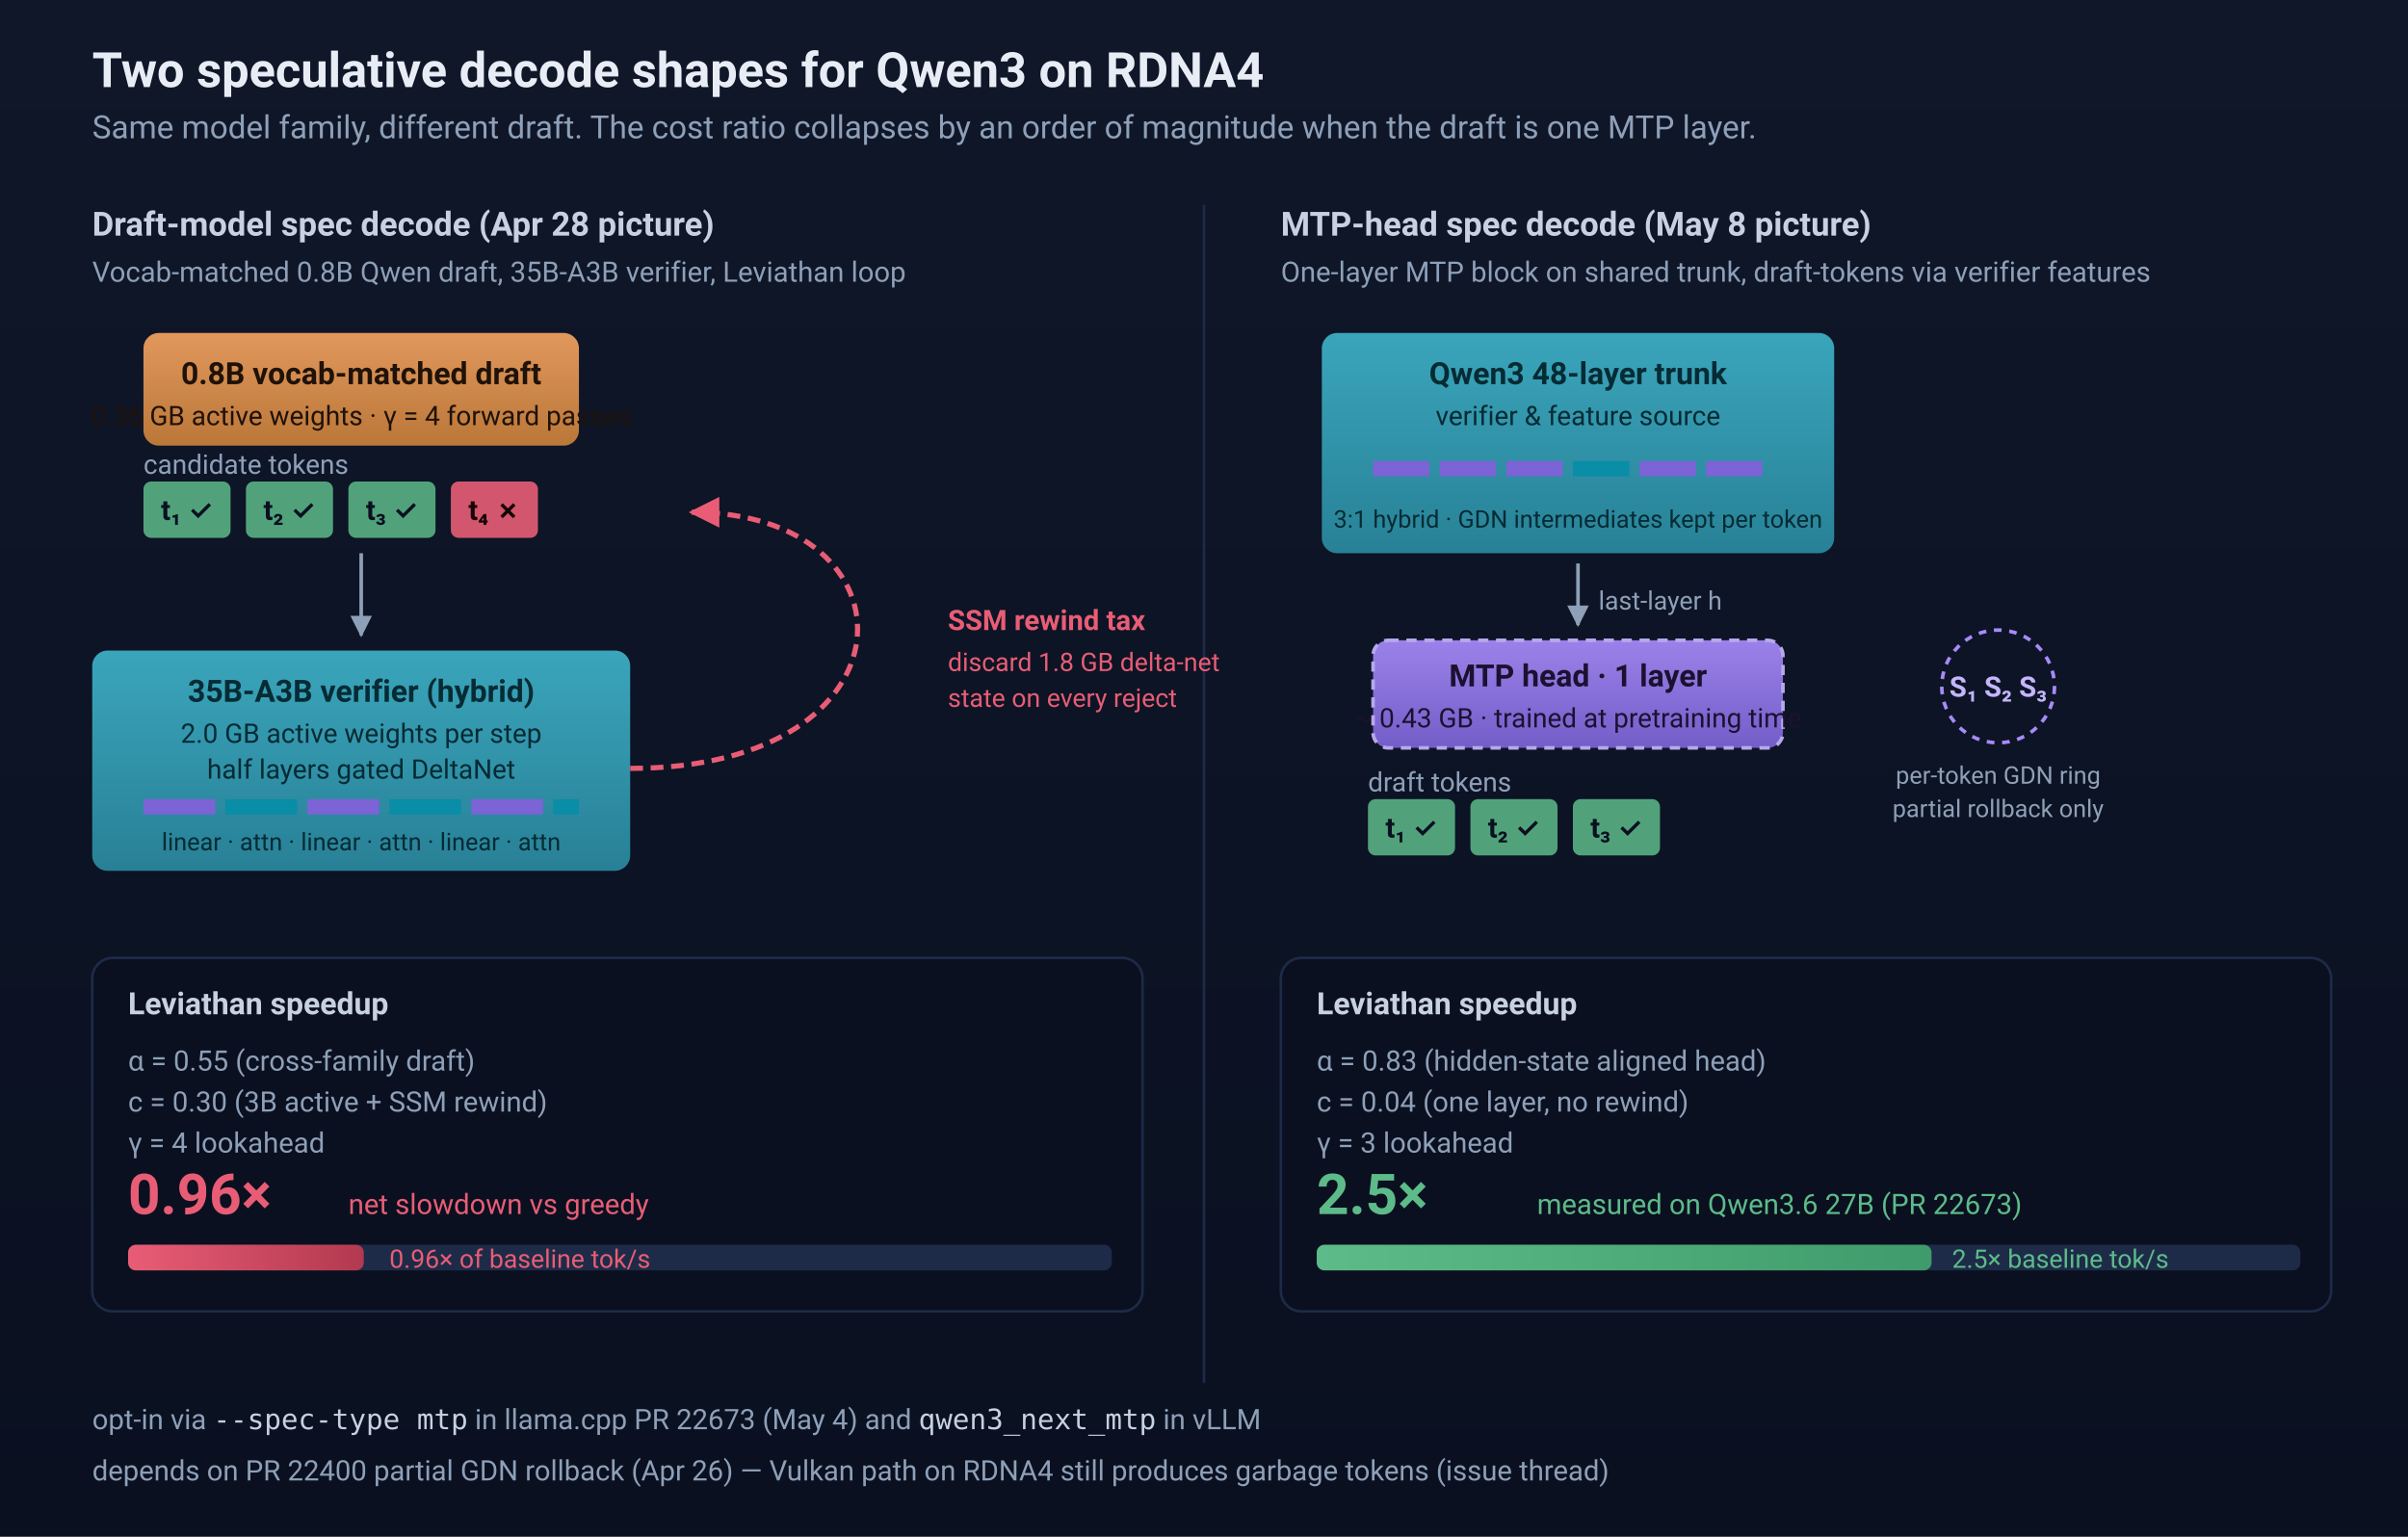
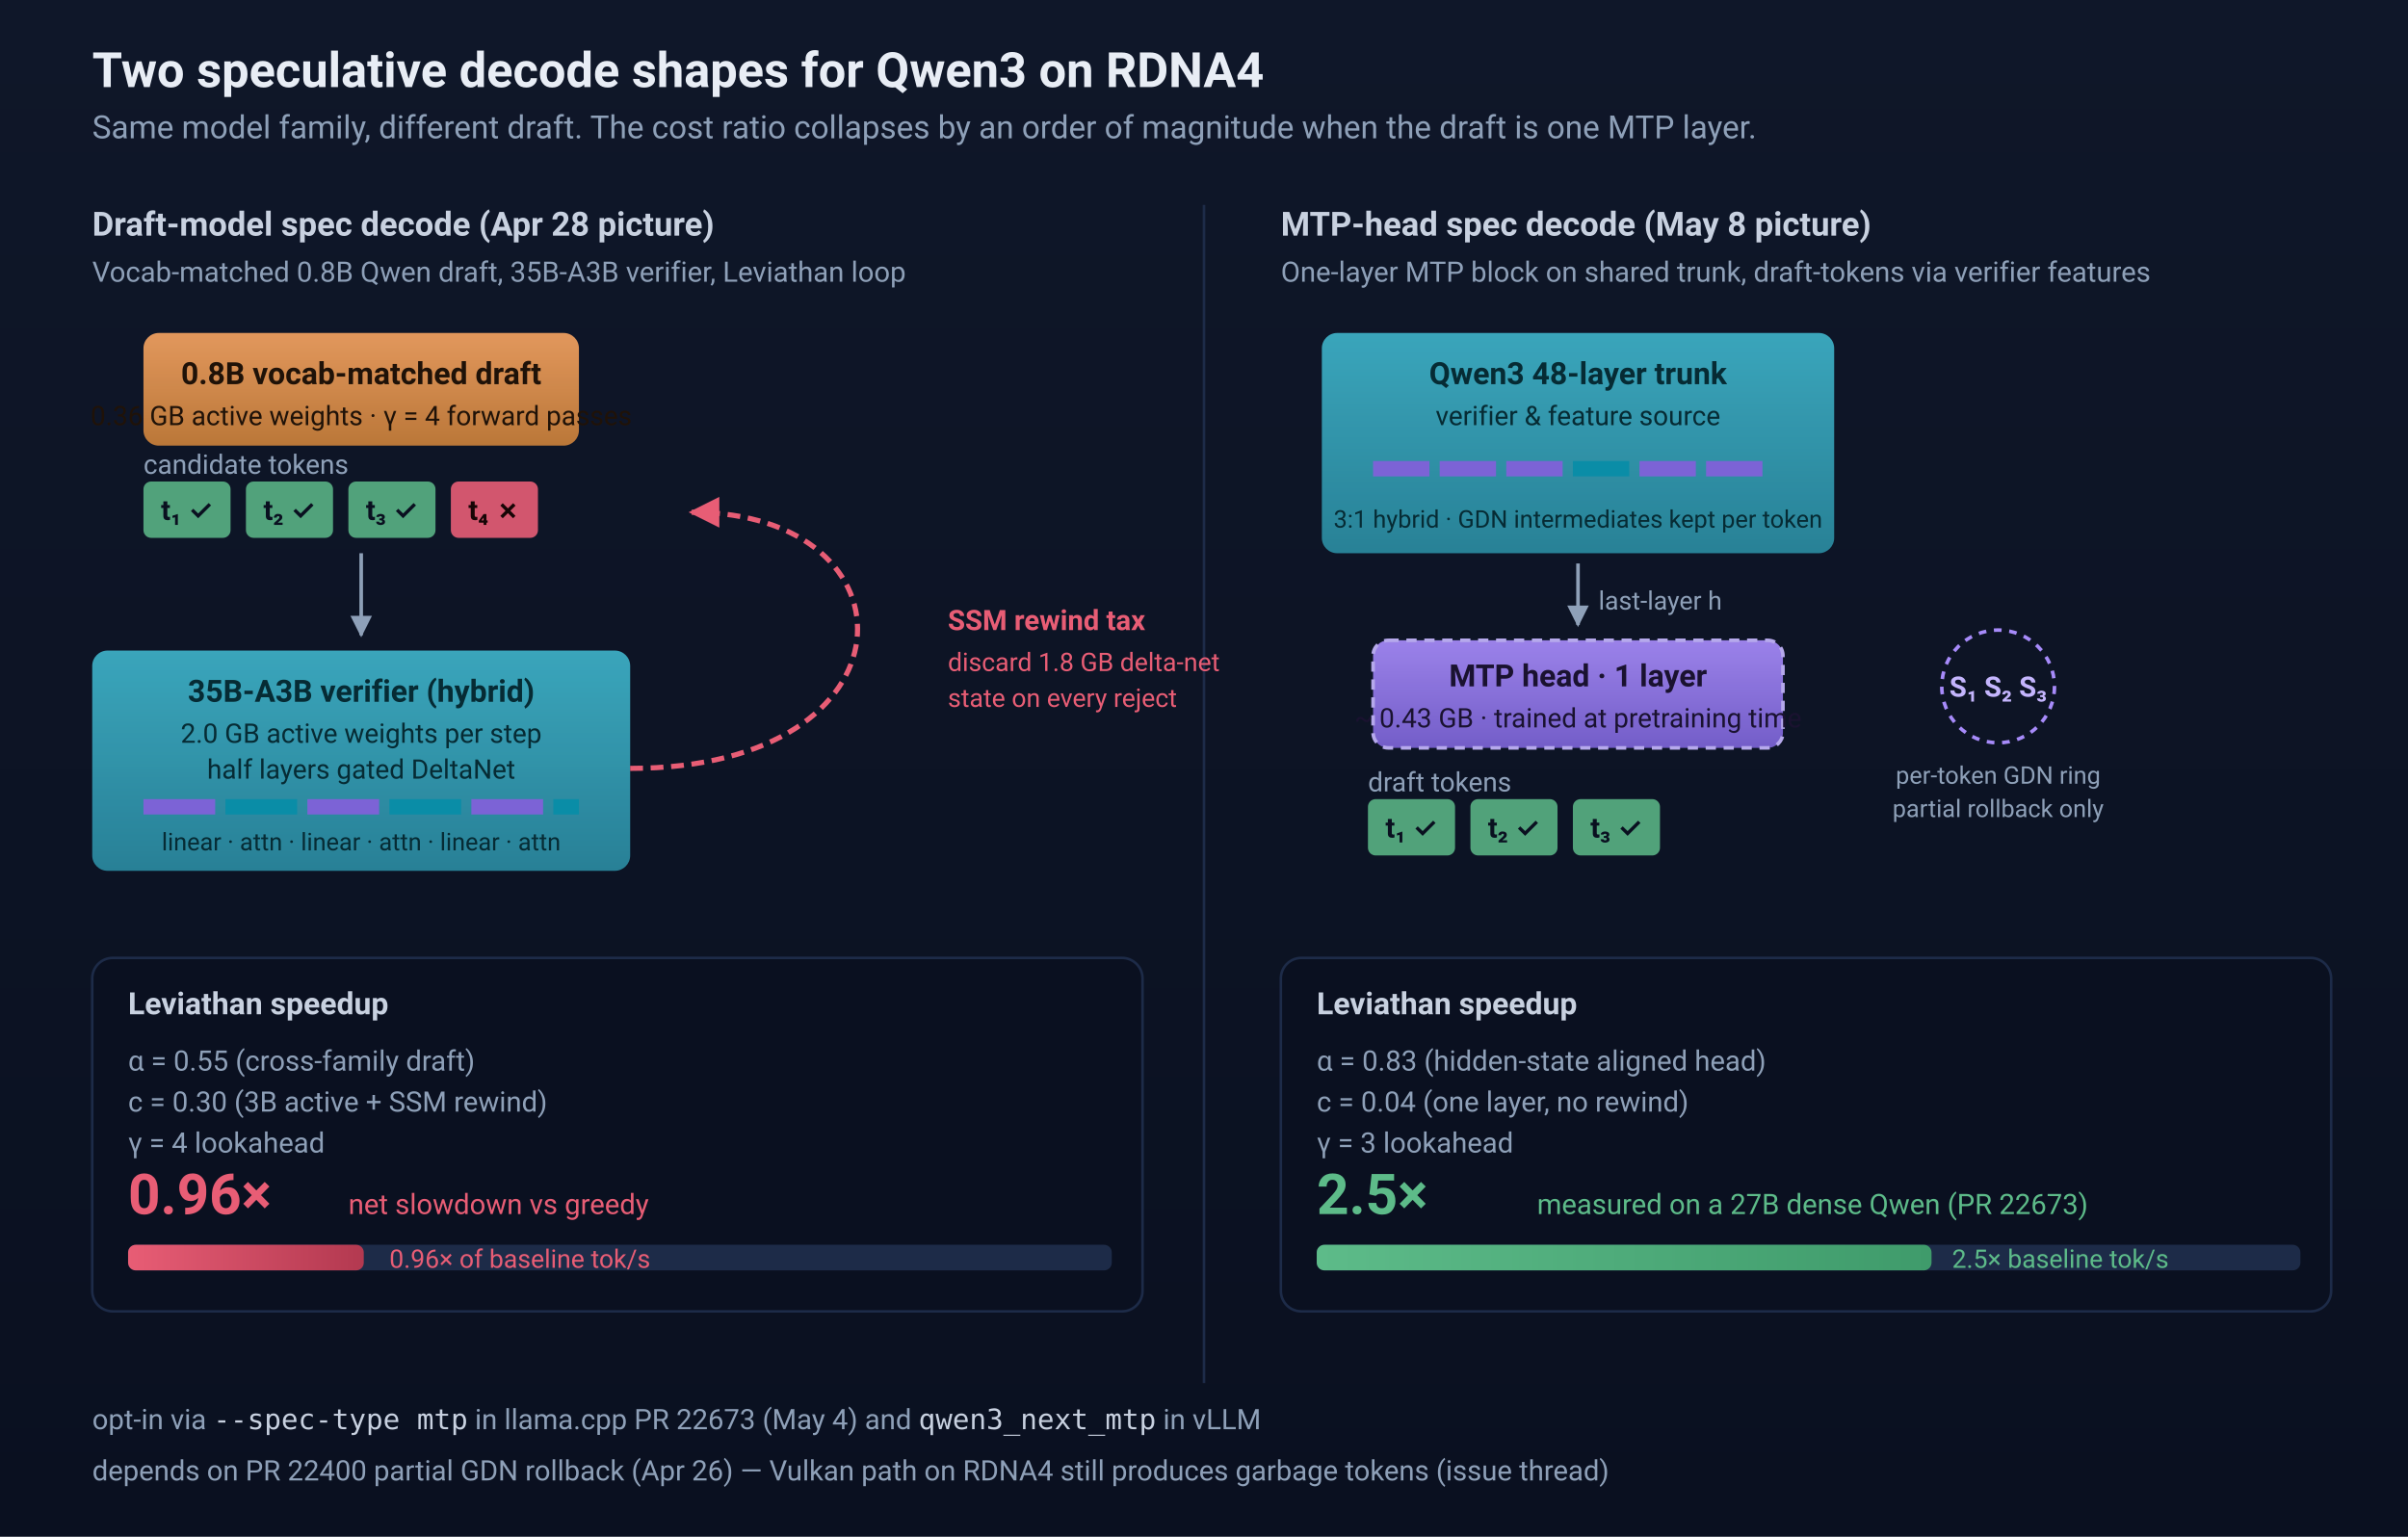
<svg xmlns="http://www.w3.org/2000/svg" viewBox="0 0 940 600" role="img" aria-labelledby="title desc" font-family="ui-sans-serif, system-ui, -apple-system, 'Segoe UI', Roboto, Helvetica, Arial">
  <defs>
    <linearGradient id="bgFade" x1="0" y1="0" x2="0" y2="1">
      <stop offset="0%" stop-color="#0f1729" />
      <stop offset="100%" stop-color="#0a1020" />
    </linearGradient>
    <linearGradient id="draftFill" x1="0" y1="0" x2="0" y2="1">
      <stop offset="0%" stop-color="#f4a261" />
      <stop offset="100%" stop-color="#c97f3a" />
    </linearGradient>
    <linearGradient id="verifierFill" x1="0" y1="0" x2="0" y2="1">
      <stop offset="0%" stop-color="#3eb1c8" />
      <stop offset="100%" stop-color="#2a8aa0" />
    </linearGradient>
    <linearGradient id="mtpFill" x1="0" y1="0" x2="0" y2="1">
      <stop offset="0%" stop-color="#a78bfa" />
      <stop offset="100%" stop-color="#7c63d6" />
    </linearGradient>
    <linearGradient id="badBar" x1="0" y1="0" x2="1" y2="0">
      <stop offset="0%" stop-color="#e85d75" />
      <stop offset="100%" stop-color="#b33950" />
    </linearGradient>
    <linearGradient id="goodBar" x1="0" y1="0" x2="1" y2="0">
      <stop offset="0%" stop-color="#5dbb89" />
      <stop offset="100%" stop-color="#3f9b6b" />
    </linearGradient>
    <marker id="arrowRed" viewBox="0 0 10 10" refX="9" refY="5" markerWidth="6" markerHeight="6" orient="auto-start-reverse">
      <path d="M0,0 L10,5 L0,10 z" fill="#e85d75" />
    </marker>
    <marker id="arrowGreen" viewBox="0 0 10 10" refX="9" refY="5" markerWidth="6" markerHeight="6" orient="auto-start-reverse">
      <path d="M0,0 L10,5 L0,10 z" fill="#5dbb89" />
    </marker>
    <marker id="arrowGrey" viewBox="0 0 10 10" refX="9" refY="5" markerWidth="6" markerHeight="6" orient="auto-start-reverse">
      <path d="M0,0 L10,5 L0,10 z" fill="#8ea0b8" />
    </marker>
  </defs>
  <rect width="940" height="600" fill="url(#bgFade)" />
  <text x="36" y="34" fill="#e8edf5" font-size="19" font-weight="700">Two speculative decode shapes for Qwen3 on RDNA4</text>
  <text x="36" y="54" fill="#8ea0b8" font-size="12.5">Same model family, different draft. The cost ratio collapses by an order of magnitude when the draft is one MTP layer.</text>
  <line x1="470" y1="80" x2="470" y2="540" stroke="#1d2b48" stroke-width="1" />
  <text x="36" y="92" fill="#c8d1e0" font-size="13" font-weight="700">Draft-model spec decode (Apr 28 picture)</text>
  <text x="36" y="110" fill="#8ea0b8" font-size="11">Vocab-matched 0.8B Qwen draft, 35B-A3B verifier, Leviathan loop</text>
  <g transform="translate(56, 130)">
    <rect width="170" height="44" rx="6" fill="url(#draftFill)" opacity="0.92" />
    <text x="85" y="20" fill="#1f1208" font-size="12" font-weight="700" text-anchor="middle">0.8B vocab-matched draft</text>
    <text x="85" y="36" fill="#1f1208" font-size="10.5" text-anchor="middle">0.36 GB active weights · γ = 4 forward passes</text>
  </g>
  <g transform="translate(56, 188)">
    <text x="0" y="-3" fill="#8ea0b8" font-size="10.5">candidate tokens</text>
    <g>
      <rect x="0" y="0" width="34" height="22" rx="3" fill="#5dbb89" opacity="0.85" />
      <text x="17" y="15" fill="#0a1020" font-size="11" font-weight="600" text-anchor="middle">t₁ ✓</text>
    </g>
    <g transform="translate(40,0)">
      <rect width="34" height="22" rx="3" fill="#5dbb89" opacity="0.85" />
      <text x="17" y="15" fill="#0a1020" font-size="11" font-weight="600" text-anchor="middle">t₂ ✓</text>
    </g>
    <g transform="translate(80,0)">
      <rect width="34" height="22" rx="3" fill="#5dbb89" opacity="0.85" />
      <text x="17" y="15" fill="#0a1020" font-size="11" font-weight="600" text-anchor="middle">t₃ ✓</text>
    </g>
    <g transform="translate(120,0)">
      <rect width="34" height="22" rx="3" fill="#e85d75" opacity="0.9" />
      <text x="17" y="15" fill="#160505" font-size="11" font-weight="600" text-anchor="middle">t₄ ✗</text>
    </g>
  </g>
  <line x1="141" y1="216" x2="141" y2="248" stroke="#8ea0b8" stroke-width="1.4" marker-end="url(#arrowGrey)" />
  <g transform="translate(36, 254)">
    <rect width="210" height="86" rx="6" fill="url(#verifierFill)" opacity="0.92" />
    <text x="105" y="20" fill="#062b34" font-size="12" font-weight="700" text-anchor="middle">35B-A3B verifier (hybrid)</text>
    <text x="105" y="36" fill="#062b34" font-size="10.5" text-anchor="middle">2.0 GB active weights per step</text>
    <text x="105" y="50" fill="#062b34" font-size="10.5" text-anchor="middle">half layers gated DeltaNet</text>
    <g transform="translate(20, 58)">
      <rect width="28" height="6" fill="#7c63d6" />
      <rect x="32" y="0" width="28" height="6" fill="#0a8da7" />
      <rect x="64" y="0" width="28" height="6" fill="#7c63d6" />
      <rect x="96" y="0" width="28" height="6" fill="#0a8da7" />
      <rect x="128" y="0" width="28" height="6" fill="#7c63d6" />
      <rect x="160" y="0" width="10" height="6" fill="#0a8da7" />
    </g>
    <text x="105" y="78" fill="#062b34" font-size="9.5" text-anchor="middle">linear · attn · linear · attn · linear · attn</text>
  </g>
  <path d="M 246,300 C 360,300 360,200 270,200" fill="none" stroke="#e85d75" stroke-width="2" stroke-dasharray="5,3" marker-end="url(#arrowRed)" />
  <text x="370" y="246" fill="#e85d75" font-size="11" font-weight="700">SSM rewind tax</text>
  <text x="370" y="262" fill="#e85d75" font-size="10">discard 1.8 GB delta-net</text>
  <text x="370" y="276" fill="#e85d75" font-size="10">state on every reject</text>
  <g transform="translate(36, 374)">
    <rect width="410" height="138" rx="8" fill="#0a1020" stroke="#1d2b48" stroke-width="1" />
    <text x="14" y="22" fill="#c8d1e0" font-size="12" font-weight="700">Leviathan speedup</text>
    <text x="14" y="44" fill="#8ea0b8" font-size="11">α = 0.55 (cross-family draft)</text>
    <text x="14" y="60" fill="#8ea0b8" font-size="11">c = 0.30 (3B active + SSM rewind)</text>
    <text x="14" y="76" fill="#8ea0b8" font-size="11">γ = 4 lookahead</text>
    <text x="14" y="100" fill="#e85d75" font-size="22" font-weight="700">0.96×</text>
    <text x="100" y="100" fill="#e85d75" font-size="11">net slowdown vs greedy</text>
    <rect x="14" y="112" width="384" height="10" rx="3" fill="#1d2b48" />
    <rect x="14" y="112" width="92" height="10" rx="3" fill="url(#badBar)" />
    <text x="116" y="121" fill="#e85d75" font-size="10">0.96× of baseline tok/s</text>
  </g>
  <text x="500" y="92" fill="#c8d1e0" font-size="13" font-weight="700">MTP-head spec decode (May 8 picture)</text>
  <text x="500" y="110" fill="#8ea0b8" font-size="11">One-layer MTP block on shared trunk, draft-tokens via verifier features</text>
  <g transform="translate(516, 130)">
    <rect width="200" height="86" rx="6" fill="url(#verifierFill)" opacity="0.92" />
    <text x="100" y="20" fill="#062b34" font-size="12" font-weight="700" text-anchor="middle">Qwen3 48-layer trunk</text>
    <text x="100" y="36" fill="#062b34" font-size="10.5" text-anchor="middle">verifier &amp; feature source</text>
    <g transform="translate(20, 50)">
      <rect width="22" height="6" fill="#7c63d6" />
      <rect x="26" y="0" width="22" height="6" fill="#7c63d6" />
      <rect x="52" y="0" width="22" height="6" fill="#7c63d6" />
      <rect x="78" y="0" width="22" height="6" fill="#0a8da7" />
      <rect x="104" y="0" width="22" height="6" fill="#7c63d6" />
      <rect x="130" y="0" width="22" height="6" fill="#7c63d6" />
    </g>
    <text x="100" y="76" fill="#062b34" font-size="9.5" text-anchor="middle">3:1 hybrid · GDN intermediates kept per token</text>
  </g>
  <line x1="616" y1="220" x2="616" y2="244" stroke="#8ea0b8" stroke-width="1.4" marker-end="url(#arrowGrey)" />
  <text x="624" y="238" fill="#8ea0b8" font-size="10">last-layer h</text>
  <g transform="translate(536, 250)">
    <rect width="160" height="42" rx="6" fill="url(#mtpFill)" opacity="0.92" stroke="#c4b5fd" stroke-width="1.4" stroke-dasharray="4,3" />
    <text x="80" y="18" fill="#1a1230" font-size="12" font-weight="700" text-anchor="middle">MTP head · 1 layer</text>
    <text x="80" y="34" fill="#1a1230" font-size="10.5" text-anchor="middle">~ 0.43 GB · trained at pretraining time</text>
  </g>
  <g transform="translate(534, 312)">
    <text x="0" y="-3" fill="#8ea0b8" font-size="10.5">draft tokens</text>
    <g>
      <rect x="0" y="0" width="34" height="22" rx="3" fill="#5dbb89" opacity="0.85" />
      <text x="17" y="15" fill="#0a1020" font-size="11" font-weight="600" text-anchor="middle">t₁ ✓</text>
    </g>
    <g transform="translate(40,0)">
      <rect width="34" height="22" rx="3" fill="#5dbb89" opacity="0.85" />
      <text x="17" y="15" fill="#0a1020" font-size="11" font-weight="600" text-anchor="middle">t₂ ✓</text>
    </g>
    <g transform="translate(80,0)">
      <rect width="34" height="22" rx="3" fill="#5dbb89" opacity="0.85" />
      <text x="17" y="15" fill="#0a1020" font-size="11" font-weight="600" text-anchor="middle">t₃ ✓</text>
    </g>
  </g>
  <g transform="translate(740, 246)">
    <circle cx="40" cy="22" r="22" fill="none" stroke="#a78bfa" stroke-width="1.4" stroke-dasharray="3,3" />
    <text x="40" y="26" fill="#c4b5fd" font-size="11" font-weight="700" text-anchor="middle">S₁ S₂ S₃</text>
    <text x="40" y="60" fill="#8ea0b8" font-size="9.5" text-anchor="middle">per-token GDN ring</text>
    <text x="40" y="73" fill="#8ea0b8" font-size="9.5" text-anchor="middle">partial rollback only</text>
  </g>
  <g transform="translate(500, 374)">
    <rect width="410" height="138" rx="8" fill="#0a1020" stroke="#1d2b48" stroke-width="1" />
    <text x="14" y="22" fill="#c8d1e0" font-size="12" font-weight="700">Leviathan speedup</text>
    <text x="14" y="44" fill="#8ea0b8" font-size="11">α = 0.83 (hidden-state aligned head)</text>
    <text x="14" y="60" fill="#8ea0b8" font-size="11">c = 0.04 (one layer, no rewind)</text>
    <text x="14" y="76" fill="#8ea0b8" font-size="11">γ = 3 lookahead</text>
    <text x="14" y="100" fill="#5dbb89" font-size="22" font-weight="700">2.5×</text>
-     <text x="100" y="100" fill="#5dbb89" font-size="11">measured on Qwen3.6 27B (PR 22673)</text>
+     <text x="100" y="100" fill="#5dbb89" font-size="11">measured on a 27B dense Qwen (PR 22673)</text>
    <rect x="14" y="112" width="384" height="10" rx="3" fill="#1d2b48" />
    <rect x="14" y="112" width="240" height="10" rx="3" fill="url(#goodBar)" />
    <text x="262" y="121" fill="#5dbb89" font-size="10">2.5× baseline tok/s</text>
  </g>
  <text x="36" y="558" fill="#8ea0b8" font-size="11">opt-in via <tspan fill="#c8d1e0" font-family="ui-monospace, SFMono-Regular, Menlo, monospace">--spec-type mtp</tspan> in llama.cpp PR 22673 (May 4) and <tspan fill="#c8d1e0" font-family="ui-monospace, SFMono-Regular, Menlo, monospace">qwen3_next_mtp</tspan> in vLLM</text>
  <text x="36" y="578" fill="#8ea0b8" font-size="11">depends on PR 22400 partial GDN rollback (Apr 26) — Vulkan path on RDNA4 still produces garbage tokens (issue thread)</text>
</svg>
